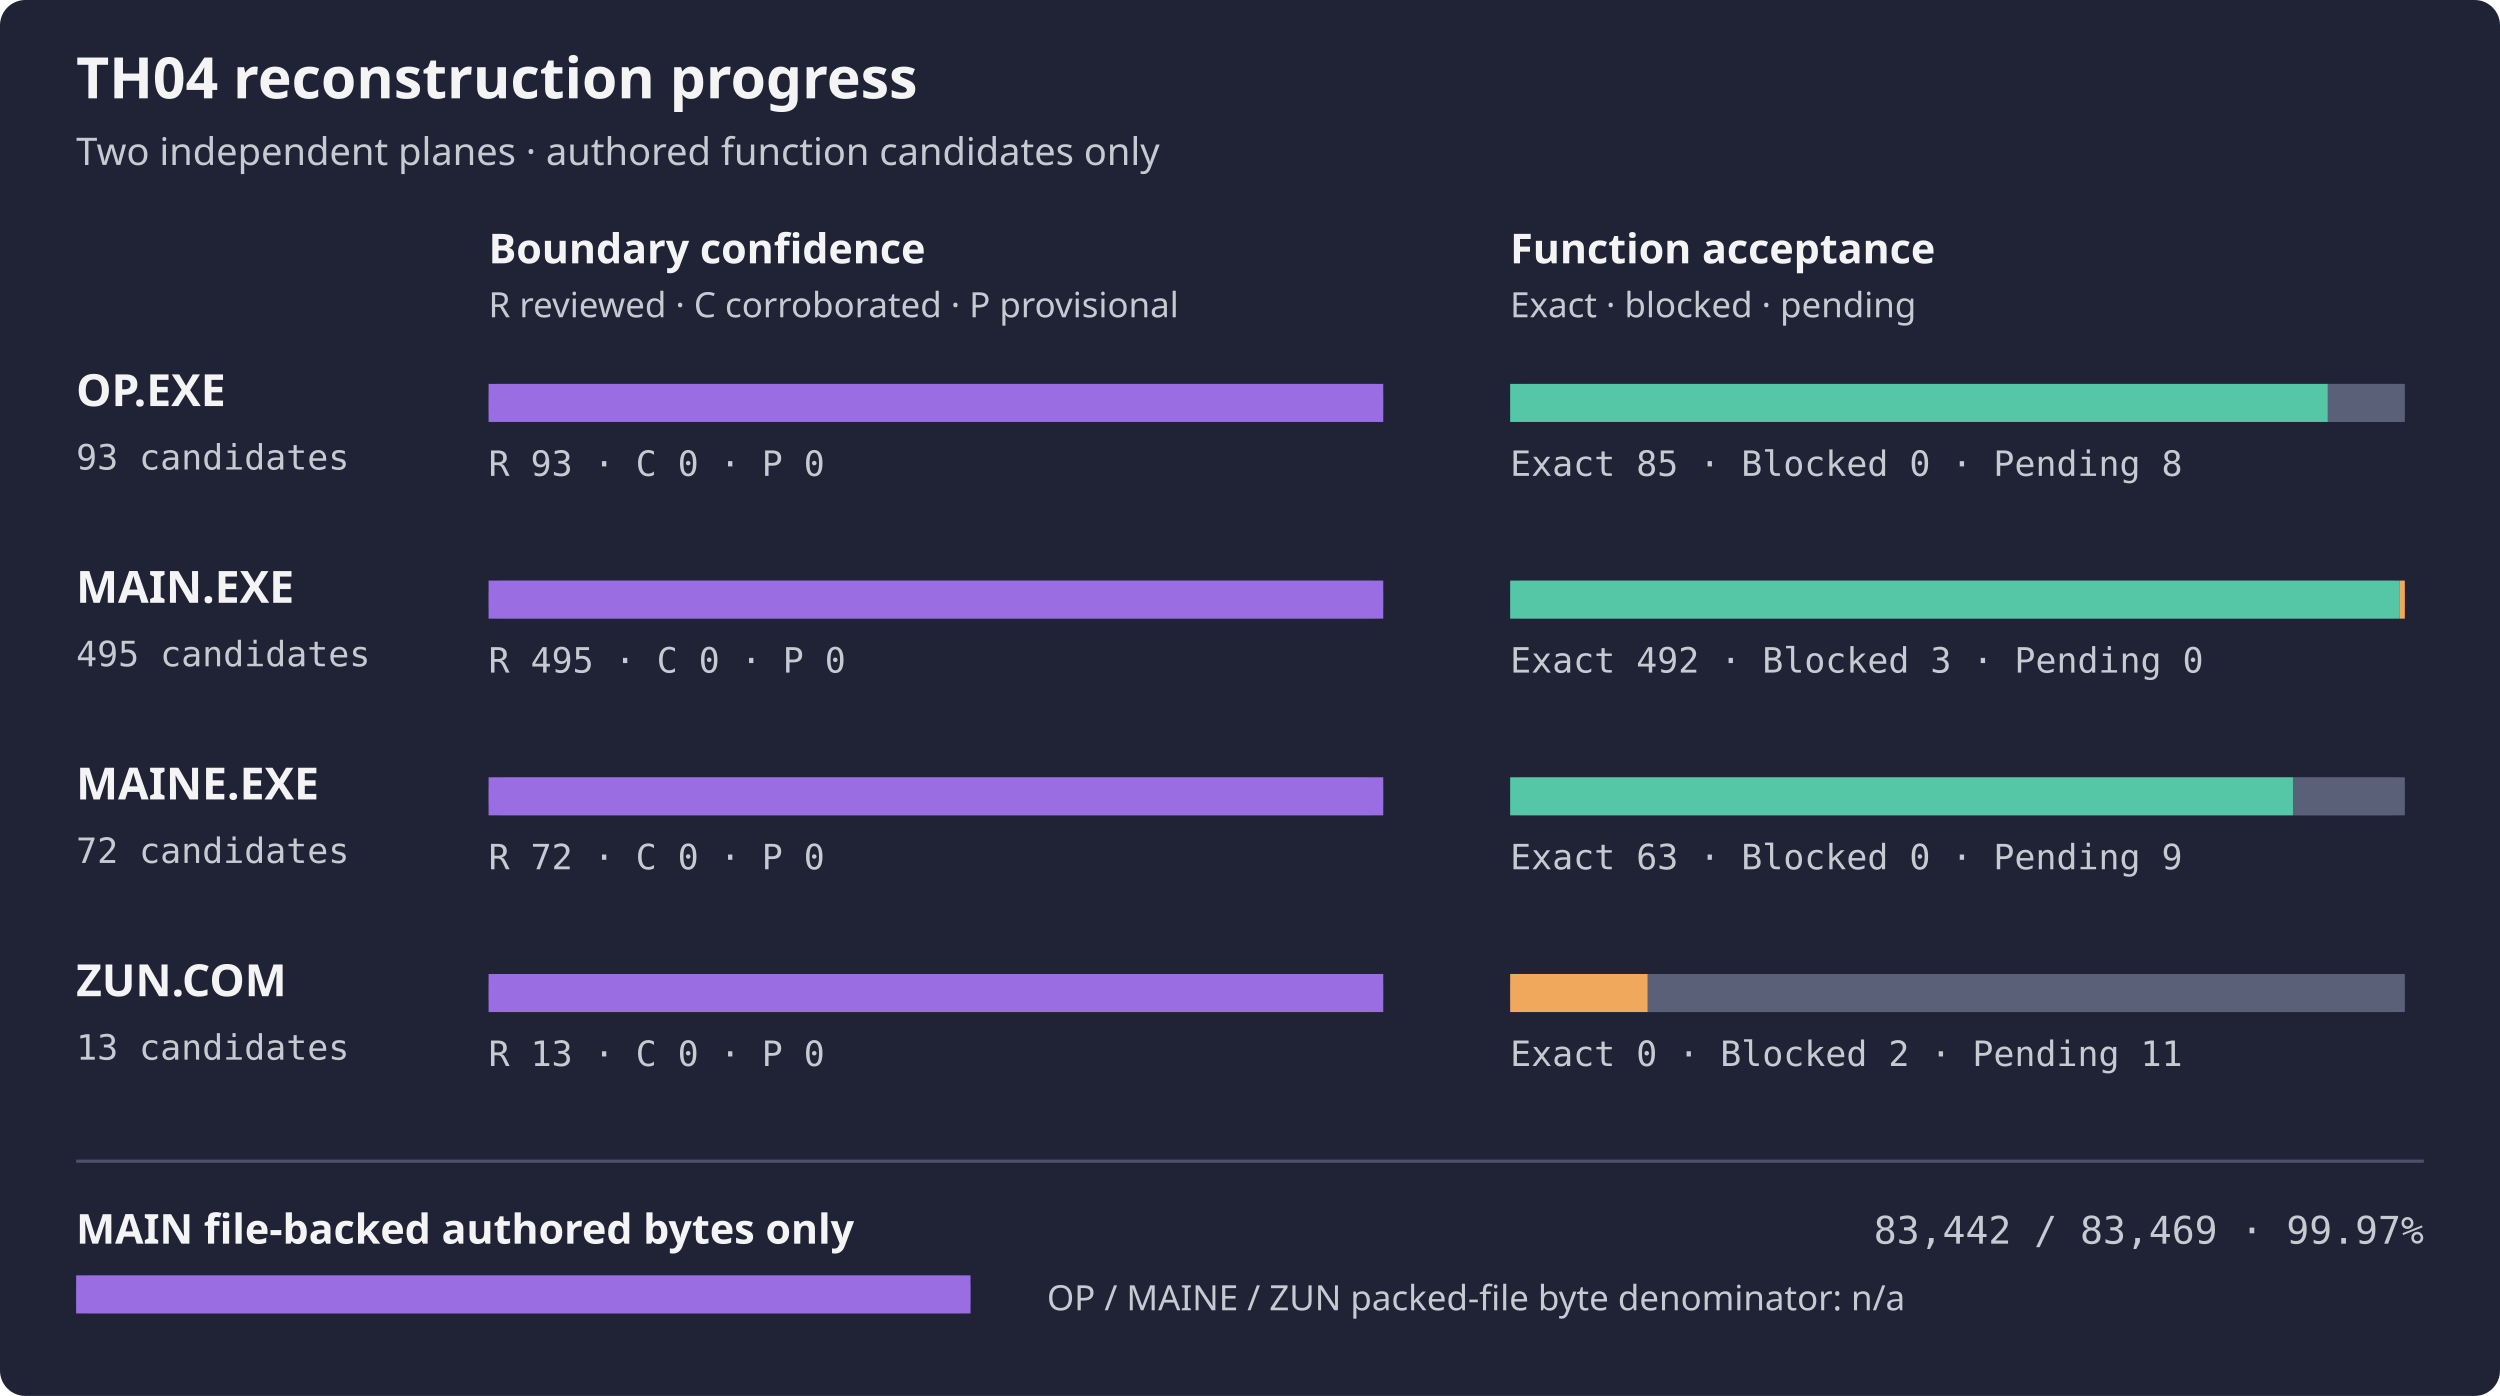
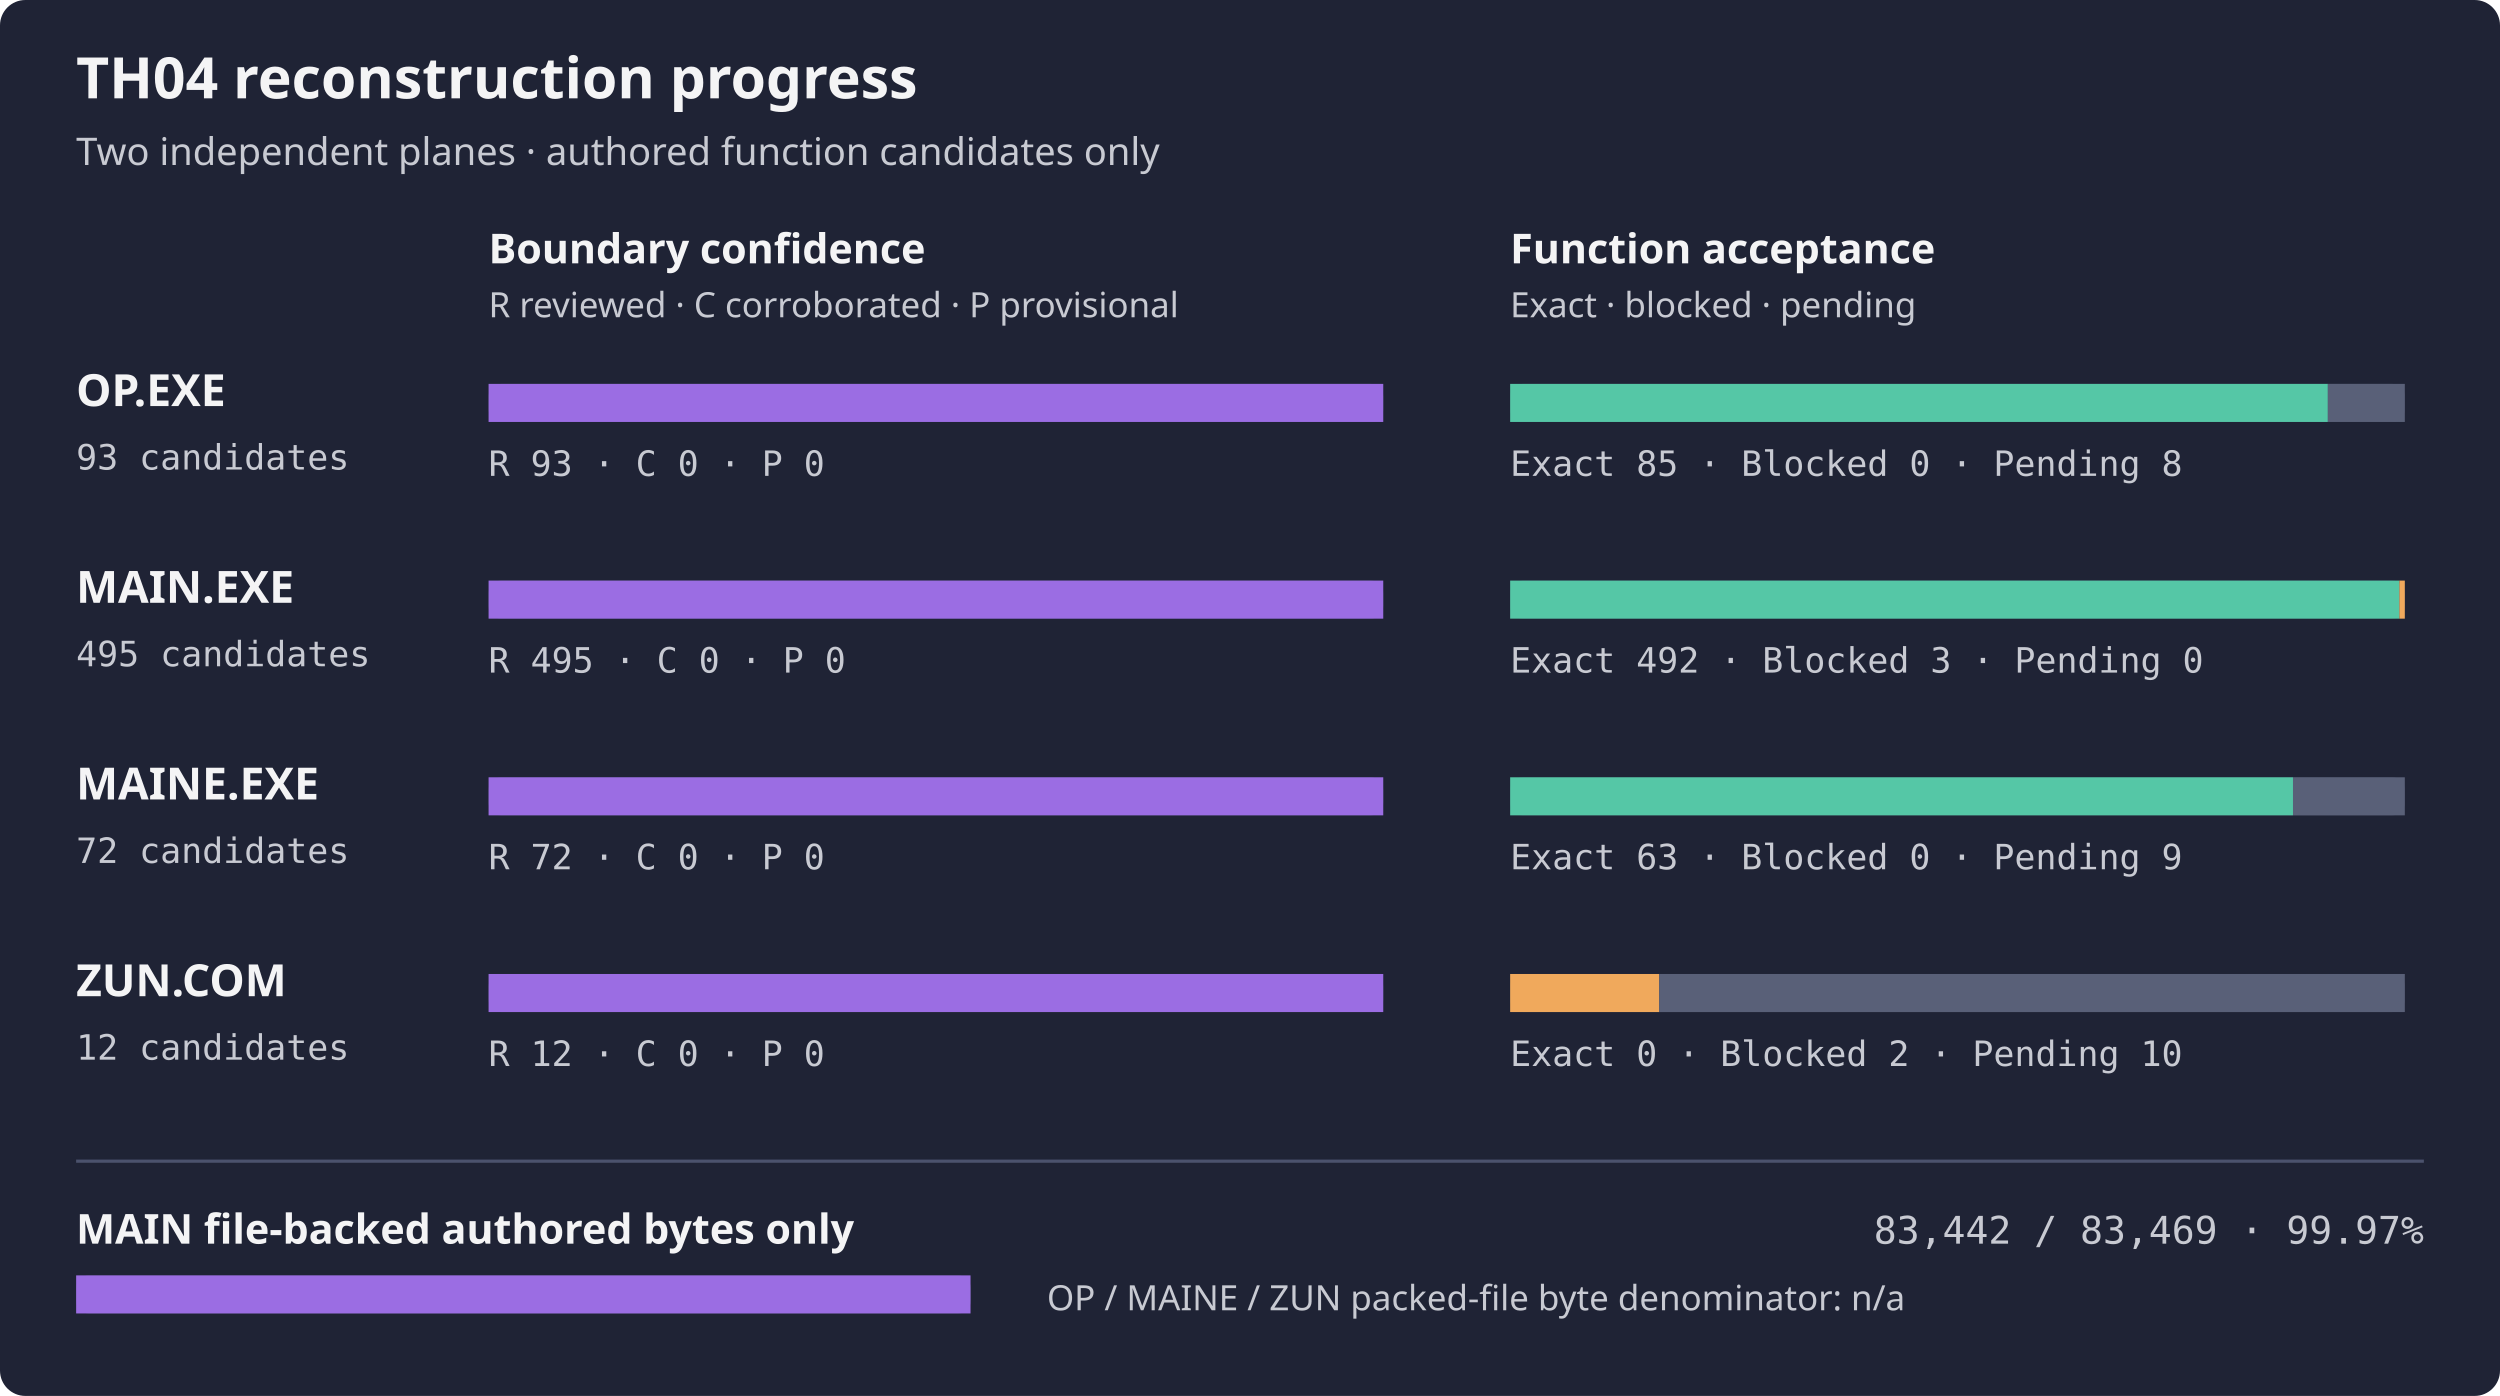
<svg xmlns="http://www.w3.org/2000/svg" width="788" height="440" role="img" aria-label="TH04 per-artifact reconstruction progress">
  <rect width="788" height="440" rx="8" fill="#1f2335" />
  <text x="24" y="31" fill="#f4f4f5" font-family="sans-serif" font-size="18" font-weight="600">TH04 reconstruction progress</text>
  <text x="24" y="52" fill="#c8cad2" font-family="sans-serif" font-size="12">Two independent planes · authored function candidates only</text>
  <text x="154" y="83" fill="#f4f4f5" font-family="sans-serif" font-size="13" font-weight="600">Boundary confidence</text>
  <text x="476" y="83" fill="#f4f4f5" font-family="sans-serif" font-size="13" font-weight="600">Function acceptance</text>
  <text x="154" y="100" fill="#c8cad2" font-family="sans-serif" font-size="11">R reviewed · C corroborated · P provisional</text>
  <text x="476" y="100" fill="#c8cad2" font-family="sans-serif" font-size="11">Exact · blocked · pending</text>
  <text x="24" y="128" fill="#f4f4f5" font-family="sans-serif" font-size="14" font-weight="600">OP.EXE</text>
  <text x="24" y="148" fill="#c8cad2" font-family="monospace" font-size="11">93 candidates</text>
  <rect x="154" y="121" width="282" height="12" rx="4" fill="#353b52" />
  <rect x="154.00" y="121" width="282.00" height="12" fill="#9b6de3" />
  <rect x="476" y="121" width="282" height="12" rx="4" fill="#353b52" />
  <rect x="476.00" y="121" width="257.74" height="12" fill="#55c7a6" />
  <rect x="733.74" y="121" width="24.26" height="12" fill="#596078" />
  <text x="154" y="150" fill="#c8cad2" font-family="monospace" font-size="11">R 93 · C 0 · P 0</text>
  <text x="476" y="150" fill="#c8cad2" font-family="monospace" font-size="11">Exact 85 · Blocked 0 · Pending 8</text>
  <text x="24" y="190" fill="#f4f4f5" font-family="sans-serif" font-size="14" font-weight="600">MAIN.EXE</text>
  <text x="24" y="210" fill="#c8cad2" font-family="monospace" font-size="11">495 candidates</text>
  <rect x="154" y="183" width="282" height="12" rx="4" fill="#353b52" />
  <rect x="154.00" y="183" width="282.00" height="12" fill="#9b6de3" />
  <rect x="476" y="183" width="282" height="12" rx="4" fill="#353b52" />
  <rect x="476.00" y="183" width="280.29" height="12" fill="#55c7a6" />
  <rect x="756.29" y="183" width="1.71" height="12" fill="#f0a95c" />
  <text x="154" y="212" fill="#c8cad2" font-family="monospace" font-size="11">R 495 · C 0 · P 0</text>
  <text x="476" y="212" fill="#c8cad2" font-family="monospace" font-size="11">Exact 492 · Blocked 3 · Pending 0</text>
  <text x="24" y="252" fill="#f4f4f5" font-family="sans-serif" font-size="14" font-weight="600">MAINE.EXE</text>
  <text x="24" y="272" fill="#c8cad2" font-family="monospace" font-size="11">72 candidates</text>
  <rect x="154" y="245" width="282" height="12" rx="4" fill="#353b52" />
  <rect x="154.00" y="245" width="282.00" height="12" fill="#9b6de3" />
  <rect x="476" y="245" width="282" height="12" rx="4" fill="#353b52" />
  <rect x="476.00" y="245" width="246.75" height="12" fill="#55c7a6" />
  <rect x="722.75" y="245" width="35.25" height="12" fill="#596078" />
  <text x="154" y="274" fill="#c8cad2" font-family="monospace" font-size="11">R 72 · C 0 · P 0</text>
  <text x="476" y="274" fill="#c8cad2" font-family="monospace" font-size="11">Exact 63 · Blocked 0 · Pending 9</text>
  <text x="24" y="314" fill="#f4f4f5" font-family="sans-serif" font-size="14" font-weight="600">ZUN.COM</text>
-   <text x="24" y="334" fill="#c8cad2" font-family="monospace" font-size="11">13 candidates</text>
+   <text x="24" y="334" fill="#c8cad2" font-family="monospace" font-size="11">12 candidates</text>
  <rect x="154" y="307" width="282" height="12" rx="4" fill="#353b52" />
  <rect x="154.00" y="307" width="282.00" height="12" fill="#9b6de3" />
  <rect x="476" y="307" width="282" height="12" rx="4" fill="#353b52" />
-   <rect x="476.00" y="307" width="43.38" height="12" fill="#f0a95c" />
-   <rect x="519.38" y="307" width="238.62" height="12" fill="#596078" />
-   <text x="154" y="336" fill="#c8cad2" font-family="monospace" font-size="11">R 13 · C 0 · P 0</text>
-   <text x="476" y="336" fill="#c8cad2" font-family="monospace" font-size="11">Exact 0 · Blocked 2 · Pending 11</text>
+   <rect x="476.00" y="307" width="47.00" height="12" fill="#f0a95c" />
+   <rect x="523.00" y="307" width="235.00" height="12" fill="#596078" />
+   <text x="154" y="336" fill="#c8cad2" font-family="monospace" font-size="11">R 12 · C 0 · P 0</text>
+   <text x="476" y="336" fill="#c8cad2" font-family="monospace" font-size="11">Exact 0 · Blocked 2 · Pending 10</text>
  <path d="M24 366 H764" stroke="#4b526d" />
  <text x="24" y="392" fill="#f4f4f5" font-family="sans-serif" font-size="13" font-weight="600">MAIN file-backed authored bytes only</text>
  <text x="764" y="392" fill="#c8cad2" text-anchor="end" font-family="monospace" font-size="12">83,442 / 83,469 · 99.97%</text>
  <rect x="24" y="402" width="282" height="12" rx="4" fill="#353b52" />
  <rect x="24" y="402" width="281.91" height="12" fill="#9b6de3" />
  <text x="330" y="413" fill="#c8cad2" font-family="sans-serif" font-size="11">OP / MAINE / ZUN packed-file byte denominator: n/a</text>
</svg>
